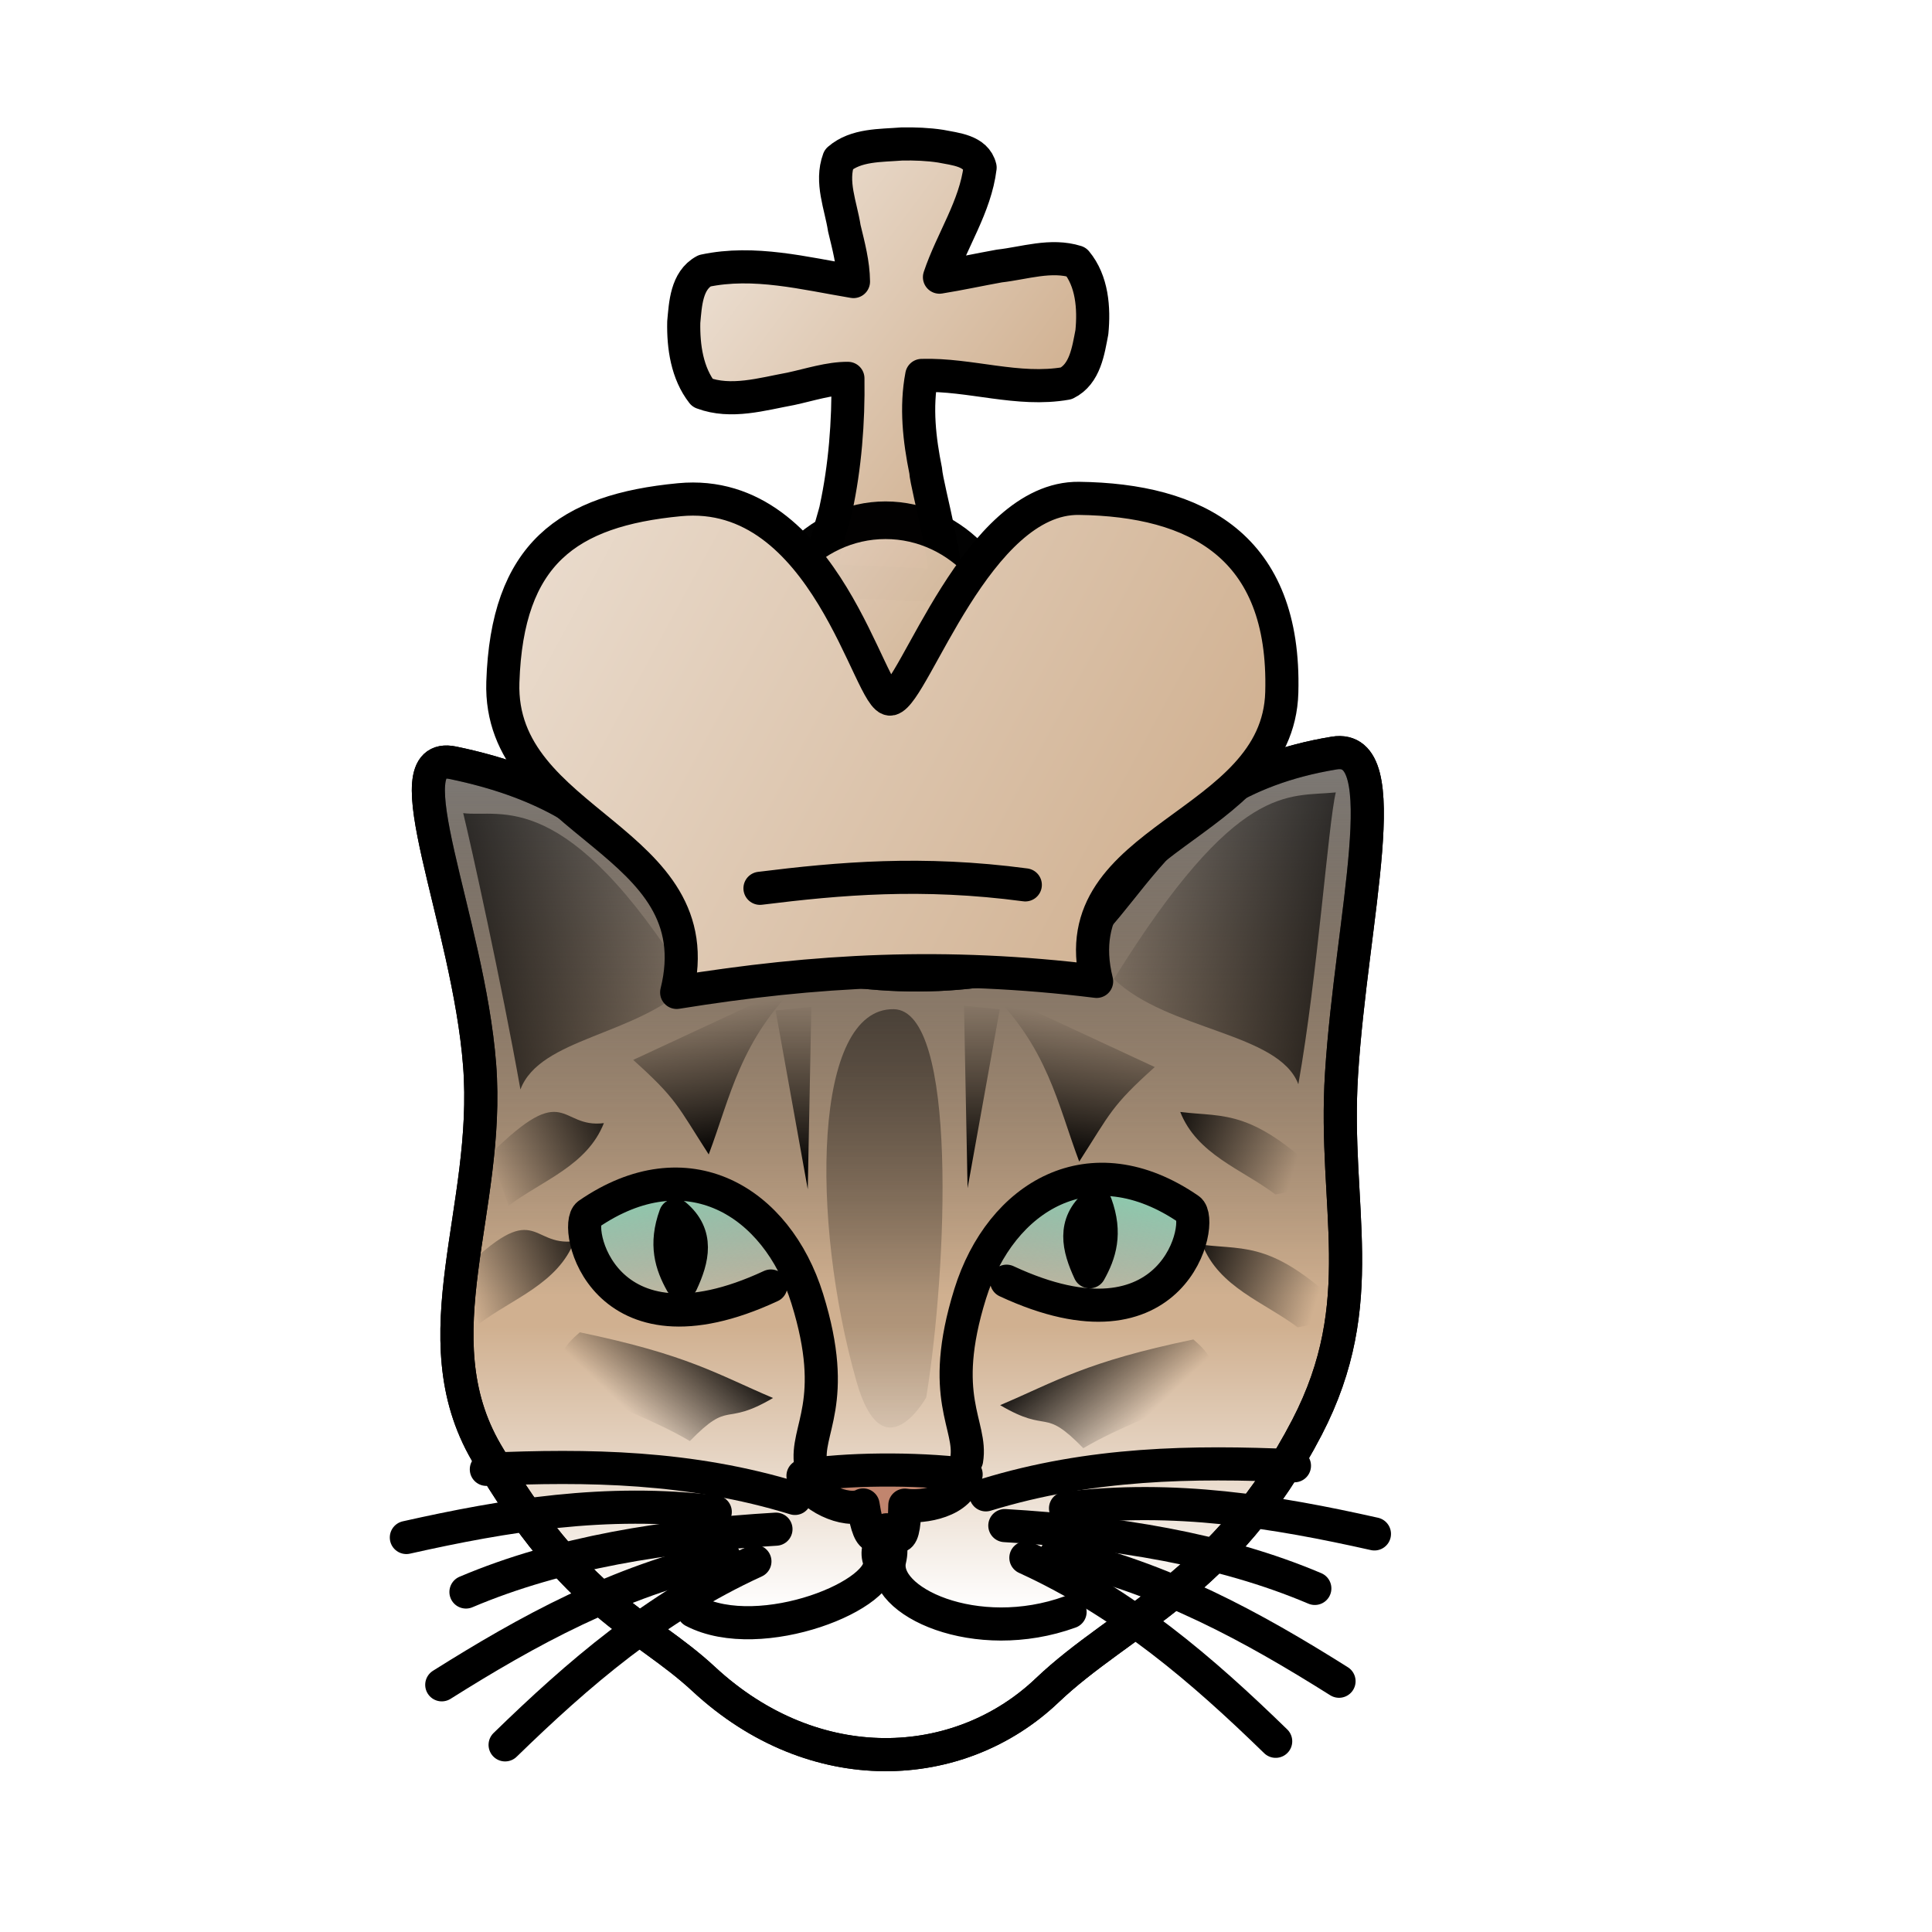
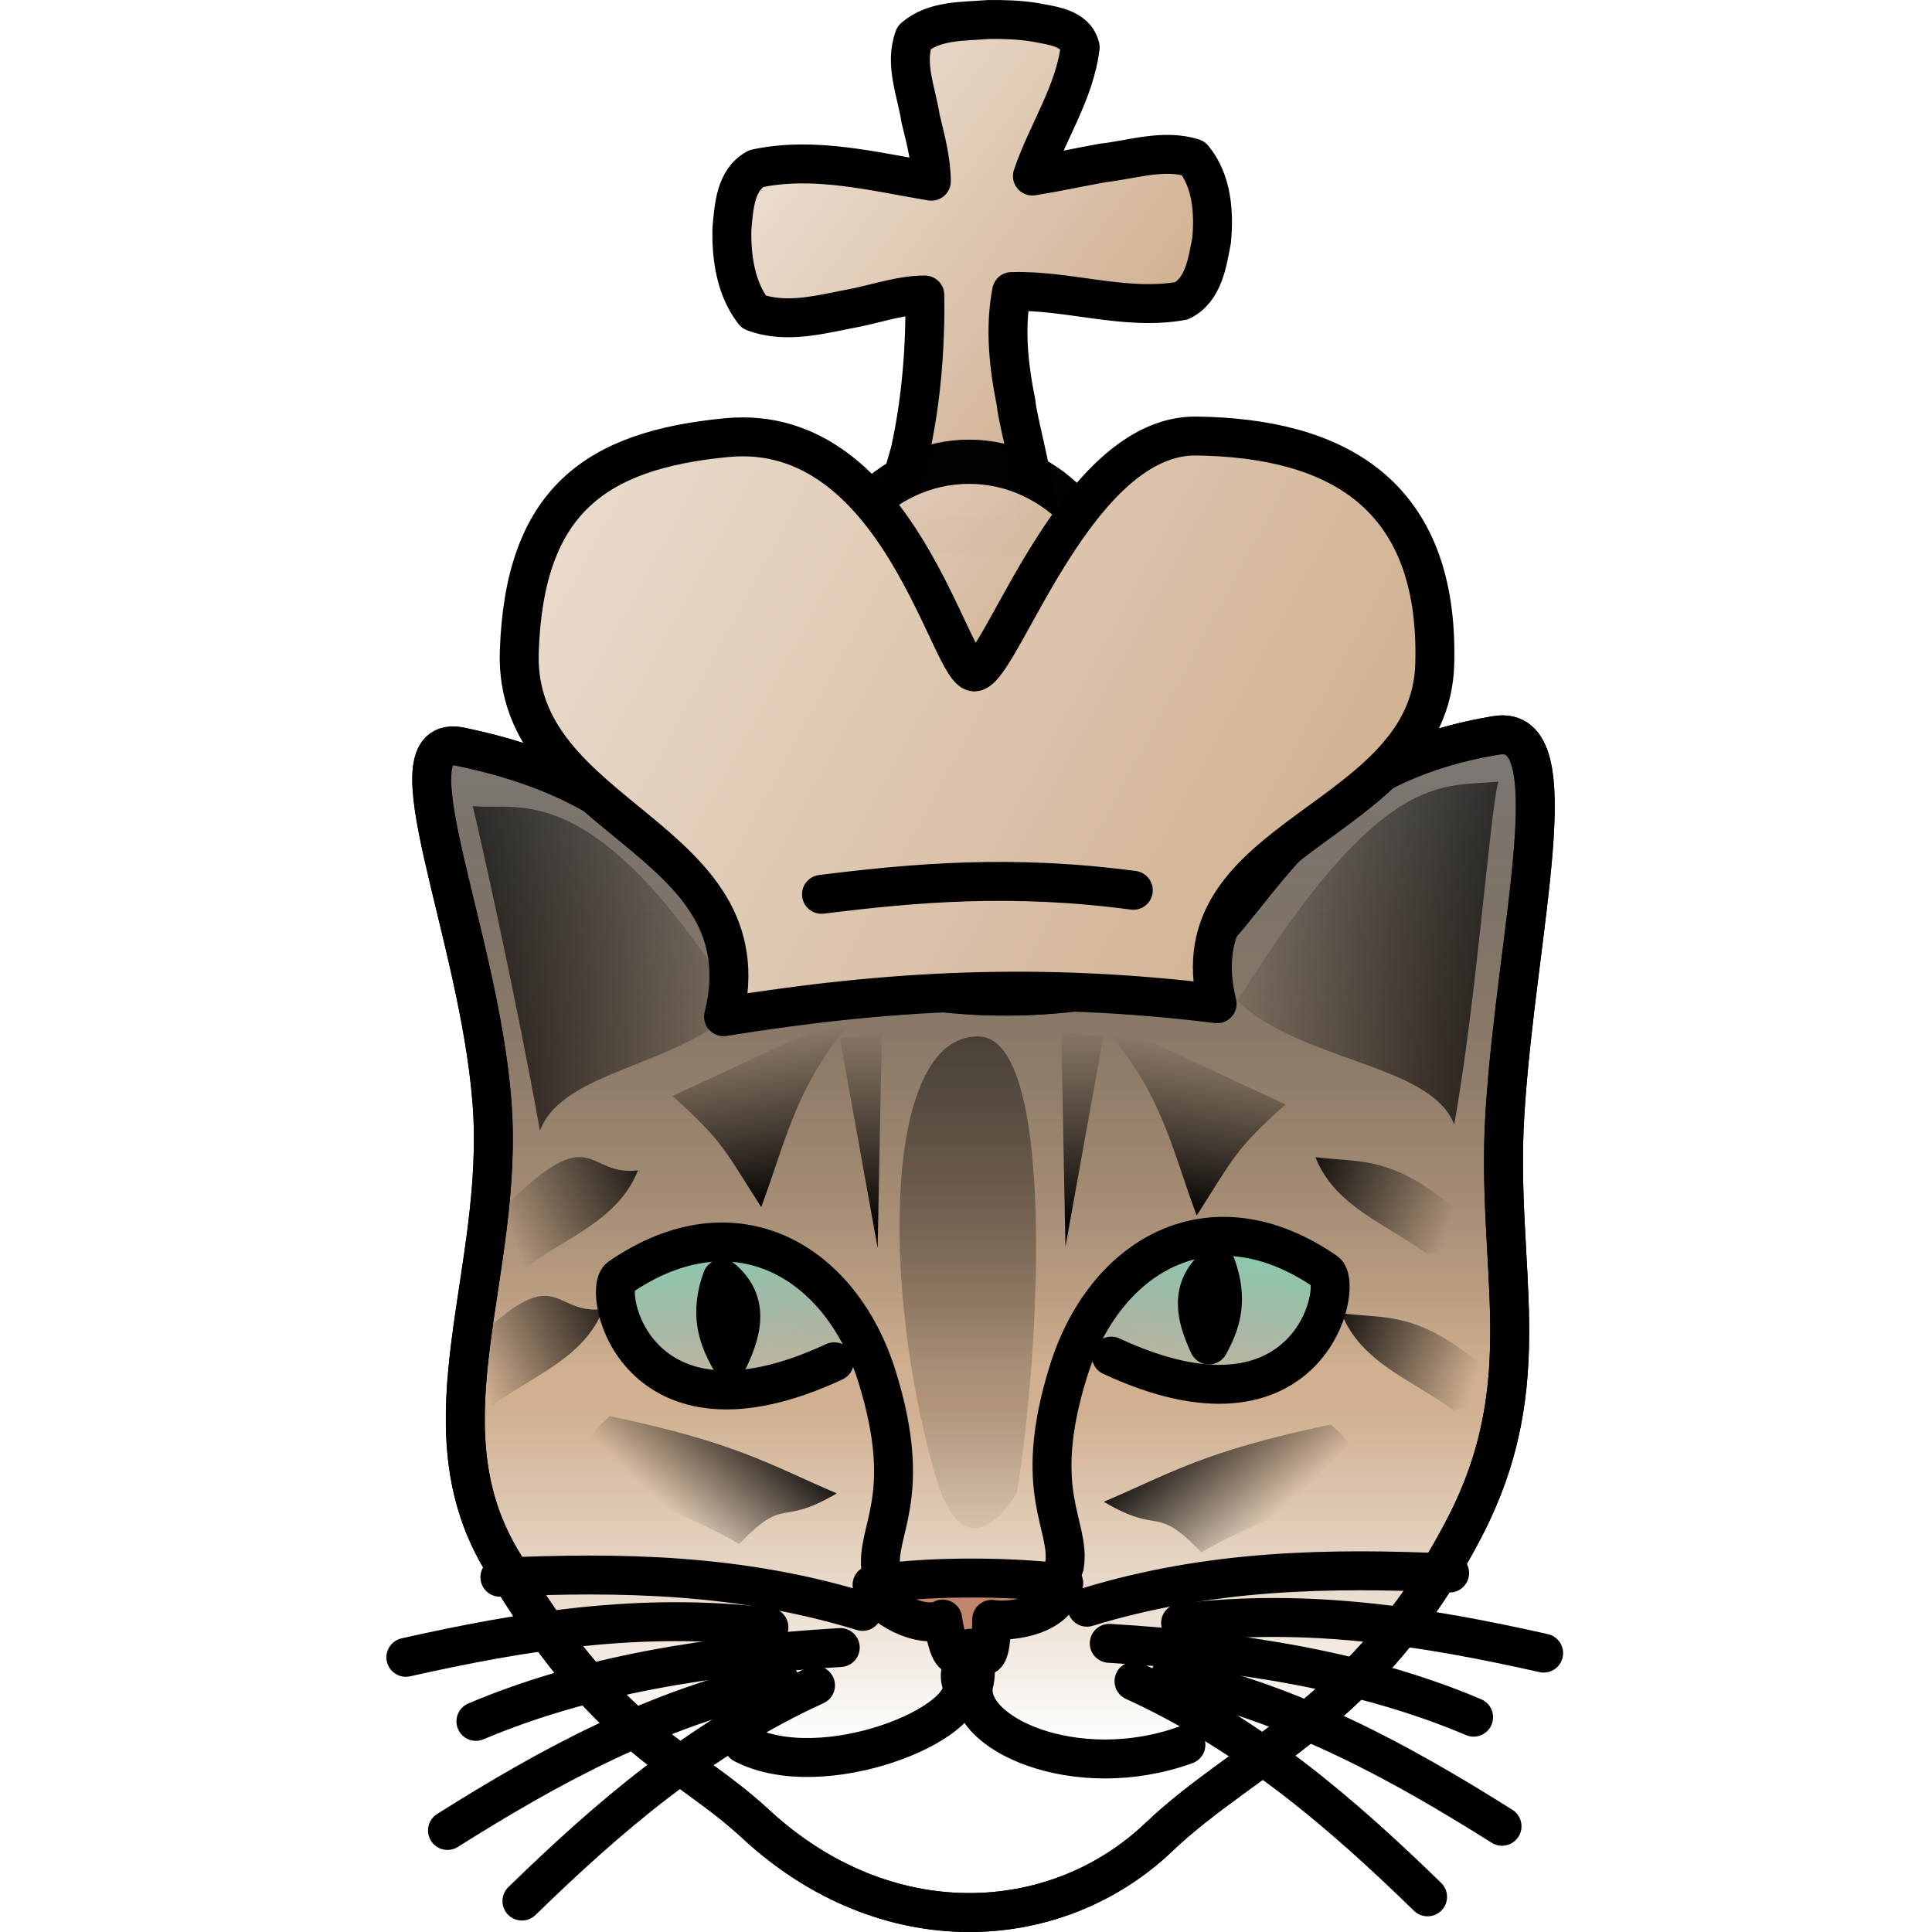
- <svg xmlns="http://www.w3.org/2000/svg" xmlns:xlink="http://www.w3.org/1999/xlink" width="700pt" height="700pt" id="svg36220" version="1.0">
+ <svg xmlns="http://www.w3.org/2000/svg" xmlns:xlink="http://www.w3.org/1999/xlink" width="100" height="100" id="svg36220" version="1.0">
  <defs id="defs36222">
    <linearGradient id="linearGradient2266">
      <stop style="stop-color:#0000ff;stop-opacity:1;" offset="0" id="stop2268" />
      <stop style="stop-color:#d0b090;stop-opacity:1" offset="1" id="stop2270" />
    </linearGradient>
-     <linearGradient xlink:href="#linearGradient2507" id="linearGradient3296" gradientUnits="userSpaceOnUse" x1="472.81" y1="747.087" x2="472.81" y2="566.33" gradientTransform="matrix(0.756161,0,0,0.756161,76.21757,212.6685)" />
+     <linearGradient xlink:href="#linearGradient2507" id="linearGradient3296" gradientUnits="userSpaceOnUse" x1="472.81" y1="747.087" x2="472.81" y2="566.33" gradientTransform="matrix(9.5219498e-2,0,0,9.5219498e-2,5.885021,19.03218)" />
    <linearGradient id="linearGradient3284">
      <stop style="stop-color:#808080;stop-opacity:1;" offset="0" id="stop3286" />
      <stop style="stop-color:#000000;stop-opacity:0;" offset="1" id="stop3288" />
    </linearGradient>
-     <linearGradient xlink:href="#linearGradient3284" id="linearGradient3290" x1="466.629" y1="160.42" x2="466.629" y2="546.33" gradientUnits="userSpaceOnUse" gradientTransform="matrix(0.756161,0,0,0.756161,76.21757,212.6685)" />
-     <linearGradient xlink:href="#linearGradient3268" id="linearGradient3278" gradientUnits="userSpaceOnUse" x1="337.506" y1="472.642" x2="352.788" y2="578.182" gradientTransform="matrix(-0.756161,0,0,0.756161,781.9768,213.9287)" />
+     <linearGradient xlink:href="#linearGradient3284" id="linearGradient3290" x1="466.629" y1="160.42" x2="466.629" y2="546.33" gradientUnits="userSpaceOnUse" gradientTransform="matrix(9.5219498e-2,0,0,9.5219498e-2,5.885021,19.03218)" />
+     <linearGradient xlink:href="#linearGradient3268" id="linearGradient3278" gradientUnits="userSpaceOnUse" x1="337.506" y1="472.642" x2="352.788" y2="578.182" gradientTransform="matrix(-9.5219507e-2,0,0,9.5219507e-2,94.75769,19.19087)" />
    <linearGradient id="linearGradient3268">
      <stop style="stop-color:#8accae;stop-opacity:1;" offset="0" id="stop3270" />
      <stop style="stop-color:#9fc1cd;stop-opacity:0;" offset="1" id="stop3272" />
    </linearGradient>
-     <linearGradient xlink:href="#linearGradient3268" id="linearGradient3274" x1="337.506" y1="472.642" x2="352.788" y2="578.182" gradientUnits="userSpaceOnUse" gradientTransform="matrix(0.756161,0,0,0.756161,76.21757,212.6685)" />
-     <linearGradient xlink:href="#linearGradient2305" id="linearGradient2313" x1="2087.14" y1="-485" x2="2033.252" y2="-862.516" gradientUnits="userSpaceOnUse" gradientTransform="matrix(0.183292,0,0,0.183292,-36.42853,646.5892)" />
-     <linearGradient xlink:href="#linearGradient2305" id="linearGradient2311" x1="2394.735" y1="-485" x2="2394.735" y2="-938.333" gradientUnits="userSpaceOnUse" gradientTransform="matrix(0.183292,0,0,0.183292,-55.61973,656.0762)" />
-     <linearGradient xlink:href="#linearGradient2305" id="linearGradient2317" gradientUnits="userSpaceOnUse" gradientTransform="matrix(1.789056e-2,-0.182416,0.182416,1.789056e-2,315.112,1051.291)" x1="2470.081" y1="-364.988" x2="2309.711" y2="-733.761" />
-     <linearGradient xlink:href="#linearGradient2305" id="linearGradient2323" gradientUnits="userSpaceOnUse" x1="2234.743" y1="-614.407" x2="1987.283" y2="-832.365" gradientTransform="matrix(7.348649e-3,-0.183144,0.183144,7.348649e-3,447.0847,1057.424)" />
-     <linearGradient xlink:href="#linearGradient2305" id="linearGradient2333" gradientUnits="userSpaceOnUse" x1="2087.14" y1="-485" x2="2033.252" y2="-862.516" gradientTransform="matrix(-0.183292,0,0,0.183292,900.1687,650.0454)" />
-     <linearGradient xlink:href="#linearGradient2305" id="linearGradient2335" gradientUnits="userSpaceOnUse" gradientTransform="matrix(-0.183292,0,0,0.183292,913.2745,655.5354)" x1="2394.735" y1="-485" x2="2394.735" y2="-938.333" />
-     <linearGradient xlink:href="#linearGradient2305" id="linearGradient2337" gradientUnits="userSpaceOnUse" gradientTransform="matrix(-1.789056e-2,-0.182416,-0.182416,1.789056e-2,543.2268,1053.018)" x1="2437.968" y1="-388.633" x2="2293.654" y2="-745.584" />
-     <linearGradient xlink:href="#linearGradient2305" id="linearGradient2339" gradientUnits="userSpaceOnUse" gradientTransform="matrix(-7.348649e-3,-0.183144,-0.183144,7.348649e-3,409.5262,1060.88)" x1="2234.743" y1="-614.407" x2="1987.283" y2="-832.365" />
-     <linearGradient xlink:href="#linearGradient2305" id="linearGradient2363" gradientUnits="userSpaceOnUse" x1="1647.14" y1="-382.909" x2="2633.252" y2="-582.909" gradientTransform="matrix(0.165748,0,0,0.165748,-91.13033,553.6539)" />
-     <linearGradient xlink:href="#linearGradient2305" id="linearGradient2367" gradientUnits="userSpaceOnUse" gradientTransform="matrix(-0.165748,0,0,0.165748,962.4313,551.1333)" x1="1647.14" y1="-382.909" x2="2633.252" y2="-582.909" />
-     <linearGradient xlink:href="#linearGradient2305" id="linearGradient3256" gradientUnits="userSpaceOnUse" gradientTransform="matrix(0.180961,-2.913348e-2,-2.913348e-2,-0.180961,-18.87763,514.4243)" x1="2653.51" y1="1167.897" x2="2228.905" y2="-1469.516" />
-     <linearGradient xlink:href="#linearGradient2305" id="linearGradient3260" gradientUnits="userSpaceOnUse" gradientTransform="matrix(-1.789056e-2,-0.182416,-0.182416,1.789056e-2,532.5331,988.856)" x1="2437.968" y1="-388.633" x2="2293.654" y2="-745.584" />
+     <linearGradient xlink:href="#linearGradient3268" id="linearGradient3274" x1="337.506" y1="472.642" x2="352.788" y2="578.182" gradientUnits="userSpaceOnUse" gradientTransform="matrix(9.5219507e-2,0,0,9.5219507e-2,5.885031,19.03218)" />
+     <linearGradient xlink:href="#linearGradient2305" id="linearGradient2313" x1="2087.14" y1="-485" x2="2033.252" y2="-862.516" gradientUnits="userSpaceOnUse" gradientTransform="matrix(2.3081029e-2,0,0,2.3081029e-2,-8.299919,73.6736)" />
+     <linearGradient xlink:href="#linearGradient2305" id="linearGradient2311" x1="2394.735" y1="-485" x2="2394.735" y2="-938.333" gradientUnits="userSpaceOnUse" gradientTransform="matrix(2.3081029e-2,0,0,2.3081029e-2,-10.71657,74.86825)" />
+     <linearGradient xlink:href="#linearGradient2305" id="linearGradient2317" gradientUnits="userSpaceOnUse" gradientTransform="matrix(2.2528672e-3,-2.2970719e-2,2.2970719e-2,2.2528672e-3,35.96779,124.6356)" x1="2470.081" y1="-364.988" x2="2309.711" y2="-733.761" />
+     <linearGradient xlink:href="#linearGradient2305" id="linearGradient2323" gradientUnits="userSpaceOnUse" x1="2234.743" y1="-614.407" x2="1987.283" y2="-832.365" gradientTransform="matrix(9.2537797e-4,-2.3062392e-2,2.3062392e-2,9.2537797e-4,52.58644,125.4079)" />
+     <linearGradient xlink:href="#linearGradient2305" id="linearGradient2333" gradientUnits="userSpaceOnUse" x1="2087.14" y1="-485" x2="2033.252" y2="-862.516" gradientTransform="matrix(-2.3081029e-2,0,0,2.3081029e-2,109.641,74.10883)" />
+     <linearGradient xlink:href="#linearGradient2305" id="linearGradient2335" gradientUnits="userSpaceOnUse" gradientTransform="matrix(-2.3081029e-2,0,0,2.3081029e-2,111.2913,74.80015)" x1="2394.735" y1="-485" x2="2394.735" y2="-938.333" />
+     <linearGradient xlink:href="#linearGradient2305" id="linearGradient2337" gradientUnits="userSpaceOnUse" gradientTransform="matrix(-2.2528672e-3,-2.2970719e-2,-2.2970719e-2,2.2528672e-3,64.69312,124.8531)" x1="2437.968" y1="-388.633" x2="2293.654" y2="-745.584" />
+     <linearGradient xlink:href="#linearGradient2305" id="linearGradient2339" gradientUnits="userSpaceOnUse" gradientTransform="matrix(-9.2537797e-4,-2.3062392e-2,-2.3062392e-2,9.2537797e-4,47.85689,125.8431)" x1="2234.743" y1="-614.407" x2="1987.283" y2="-832.365" />
+     <linearGradient xlink:href="#linearGradient2305" id="linearGradient2363" gradientUnits="userSpaceOnUse" x1="1647.14" y1="-382.909" x2="2633.252" y2="-582.909" gradientTransform="matrix(2.0871802e-2,0,0,2.0871802e-2,-15.18824,61.97074)" />
+     <linearGradient xlink:href="#linearGradient2305" id="linearGradient2367" gradientUnits="userSpaceOnUse" gradientTransform="matrix(-2.0871802e-2,0,0,2.0871802e-2,117.4814,61.65333)" x1="1647.14" y1="-382.909" x2="2633.252" y2="-582.909" />
+     <linearGradient xlink:href="#linearGradient2305" id="linearGradient3256" gradientUnits="userSpaceOnUse" gradientTransform="matrix(2.2787498e-2,-3.6686309e-3,-3.6686309e-3,-2.2787498e-2,-6.089829,57.03075)" x1="2653.51" y1="1167.897" x2="2228.905" y2="-1469.516" />
+     <linearGradient xlink:href="#linearGradient2305" id="linearGradient3260" gradientUnits="userSpaceOnUse" gradientTransform="matrix(-2.2528672e-3,-2.2970719e-2,-2.2970719e-2,2.2528672e-3,63.34652,116.7735)" x1="2437.968" y1="-388.633" x2="2293.654" y2="-745.584" />
    <linearGradient id="linearGradient2305">
      <stop style="stop-color:#000000;stop-opacity:1;" offset="0" id="stop2307" />
      <stop style="stop-color:#000000;stop-opacity:0;" offset="1" id="stop2309" />
    </linearGradient>
-     <linearGradient xlink:href="#linearGradient2305" id="linearGradient3264" gradientUnits="userSpaceOnUse" gradientTransform="matrix(1.789056e-2,-0.182416,0.182416,1.789056e-2,329.3703,994.2572)" x1="2470.081" y1="-364.988" x2="2309.711" y2="-733.761" />
+     <linearGradient xlink:href="#linearGradient2305" id="linearGradient3264" gradientUnits="userSpaceOnUse" gradientTransform="matrix(2.2528672e-3,-2.2970719e-2,2.2970719e-2,2.2528672e-3,37.76326,117.4537)" x1="2470.081" y1="-364.988" x2="2309.711" y2="-733.761" />
    <linearGradient id="linearGradient2507">
      <stop style="stop-color:#ffffff;stop-opacity:1;" offset="0" id="stop2509" />
      <stop style="stop-color:#d0b090;stop-opacity:1;" offset="1" id="stop2511" />
    </linearGradient>
-     <linearGradient xlink:href="#linearGradient2507" id="linearGradient10410" x1="-303.409" y1="-139.8" x2="651.236" y2="525.127" gradientUnits="userSpaceOnUse" gradientTransform="matrix(0.538442,0,0,0.690981,204.2635,125.2569)" />
+     <linearGradient xlink:href="#linearGradient2507" id="linearGradient10410" x1="-303.409" y1="-139.8" x2="651.236" y2="525.127" gradientUnits="userSpaceOnUse" gradientTransform="matrix(6.7803255e-2,0,0,8.7011713e-2,22.00919,8.024876)" />
    <linearGradient xlink:href="#linearGradient2507" id="linearGradient4883" x1="-153.704" y1="-341.603" x2="889.693" y2="659.111" gradientUnits="userSpaceOnUse" />
    <linearGradient xlink:href="#linearGradient2266" id="linearGradient6412" gradientUnits="userSpaceOnUse" x1="188.837" y1="5.585" x2="526.309" y2="257.176" />
    <linearGradient xlink:href="#linearGradient2266" id="linearGradient12230" gradientUnits="userSpaceOnUse" x1="188.837" y1="5.585" x2="526.309" y2="257.176" />
-     <linearGradient xlink:href="#linearGradient2507" id="linearGradient12233" gradientUnits="userSpaceOnUse" x1="188.837" y1="5.585" x2="526.309" y2="257.176" gradientTransform="matrix(0.730383,0,0,0.730383,111.6883,29.78831)" />
+     <linearGradient xlink:href="#linearGradient2507" id="linearGradient12233" gradientUnits="userSpaceOnUse" x1="188.837" y1="5.585" x2="526.309" y2="257.176" gradientTransform="matrix(9.1973406e-2,0,0,9.1973406e-2,10.35167,-3.996994)" />
  </defs>
  <g id="layer1">
-     <path style="fill:url(#linearGradient3296);fill-opacity:1;fill-rule:evenodd;stroke:#000000;stroke-width:16;stroke-linecap:round;stroke-linejoin:round;stroke-miterlimit:4;stroke-dasharray:none;stroke-opacity:1" d="M 359.701,455.227 C 309.541,433.689 307.44,386.802 218.722,368.484 C 188.067,362.154 226.319,444.642 231.7,514.491 C 237.081,584.35 202.183,645.483 234.93,701.713 C 278.448,776.438 310.453,783.75 339.912,811.088 C 393.568,860.879 463.516,856.954 505.856,816.618 C 541.675,782.494 591.998,765.437 631.374,689.583 C 662.88,628.889 644.011,583.385 648.086,518.795 C 652.84,443.451 675.477,358.727 644.551,363.799 C 549.965,379.311 544.305,450.512 502.47,462.88 C 457.897,476.058 400.94,472.934 359.701,455.227 z " id="path3294" />
-     <path id="path3280" d="M 359.701,455.227 C 309.541,433.689 307.44,386.802 218.722,368.484 C 188.067,362.154 226.319,444.642 231.7,514.491 C 237.081,584.35 202.183,645.483 234.93,701.713 C 278.448,776.438 310.453,783.75 339.912,811.088 C 393.568,860.879 463.516,856.954 505.856,816.618 C 541.675,782.494 591.998,765.437 631.374,689.583 C 662.88,628.889 644.011,583.385 648.086,518.795 C 652.84,443.451 675.477,358.727 644.551,363.799 C 549.965,379.311 544.305,450.512 502.47,462.88 C 457.897,476.058 400.94,472.934 359.701,455.227 z " style="fill:url(#linearGradient3290);fill-opacity:1;fill-rule:evenodd;stroke:#000000;stroke-width:16;stroke-linecap:round;stroke-linejoin:round;stroke-miterlimit:4;stroke-dasharray:none;stroke-opacity:1" />
-     <path style="fill:url(#linearGradient3278);fill-opacity:1;fill-rule:evenodd;stroke:none;stroke-width:16;stroke-linecap:round;stroke-linejoin:round;stroke-miterlimit:4;stroke-dasharray:none;stroke-opacity:1" d="M 477.405,618.179 C 492.091,571.025 532.878,556.75 573.937,587.853 C 584.168,595.603 559.719,661.065 477.405,618.179 z " id="path3276" />
-     <path id="path3266" d="M 380.79,616.918 C 366.103,569.765 325.316,555.49 284.258,586.593 C 274.026,594.343 298.475,659.805 380.79,616.918 z " style="fill:url(#linearGradient3274);fill-opacity:1;fill-rule:evenodd;stroke:none;stroke-width:16;stroke-linecap:round;stroke-linejoin:round;stroke-miterlimit:4;stroke-dasharray:none;stroke-opacity:1" />
-     <path id="path2267" d="M 387.923,712.96 C 390.089,722.55 409.201,731.381 416.952,727.03 C 420.655,750.218 424.418,739.627 428.187,739.029 C 431.525,738.499 436.711,751.765 437.126,727.13 C 445.588,728.509 464.781,725.336 466.116,712.88 L 466.727,712.269 C 442.127,709.184 407.636,709.528 387.923,712.96 z " style="fill:#c1856e;fill-opacity:1;fill-rule:evenodd;stroke:#000000;stroke-width:16;stroke-linecap:round;stroke-linejoin:round;stroke-miterlimit:4;stroke-dasharray:none;stroke-opacity:1" />
-     <path style="fill:none;fill-opacity:0.75;fill-rule:evenodd;stroke:#000000;stroke-width:16;stroke-linecap:round;stroke-linejoin:round;stroke-miterlimit:4;stroke-dasharray:none;stroke-opacity:1" d="M 384.026,723.877 C 333.345,708.319 284.019,707.66 234.949,709.825" id="path2281" />
-     <path id="path2283" d="M 345.534,730.381 C 292.908,723.973 244.233,731.994 196.308,742.751" style="fill:none;fill-opacity:0.75;fill-rule:evenodd;stroke:#000000;stroke-width:16;stroke-linecap:round;stroke-linejoin:round;stroke-miterlimit:4;stroke-dasharray:none;stroke-opacity:1" />
-     <path style="fill:none;fill-opacity:0.75;fill-rule:evenodd;stroke:#000000;stroke-width:16;stroke-linecap:round;stroke-linejoin:round;stroke-miterlimit:4;stroke-dasharray:none;stroke-opacity:1" d="M 374.859,738.729 C 321.938,741.886 270.314,749.886 225.103,769.083" id="path2285" />
-     <path id="path2289" d="M 516.942,778.714 C 471.665,795.129 425.017,773.72 429.825,753.416 C 432.886,740.489 421.808,744.015 424.671,753.408 C 429.703,769.916 367.447,795.288 334.983,778.324" style="fill:none;fill-opacity:0.75;fill-rule:evenodd;stroke:#000000;stroke-width:16;stroke-linecap:round;stroke-linejoin:round;stroke-miterlimit:4;stroke-dasharray:none;stroke-opacity:1" />
-     <path style="fill:none;fill-opacity:0.75;fill-rule:evenodd;stroke:#000000;stroke-width:16;stroke-linecap:round;stroke-linejoin:round;stroke-miterlimit:4;stroke-dasharray:none;stroke-opacity:1" d="M 391.681,707.572 C 388.857,690.627 405.669,677.744 389.971,627.342 C 375.285,580.189 331.8,553.841 284.258,586.593 C 276.582,591.881 290.651,659.341 372.391,621.265" id="path2291" />
-     <path style="fill:#000000;fill-opacity:1;fill-rule:evenodd;stroke:#000000;stroke-width:16;stroke-linecap:round;stroke-linejoin:round;stroke-miterlimit:4;stroke-dasharray:none;stroke-opacity:1" d="M 326.282,587.087 C 337.382,596.518 334.75,607.918 329.255,619.729 C 324.349,610.921 321.134,601.218 326.282,587.087 z " id="path2293" />
-     <path style="fill:url(#linearGradient2313);fill-opacity:1;fill-rule:evenodd;stroke:none;stroke-width:16;stroke-linecap:round;stroke-linejoin:round;stroke-miterlimit:4;stroke-dasharray:none;stroke-opacity:1" d="M 305.889,512.025 C 327.033,531.001 327.201,534.157 342.374,557.693 C 352.838,529.995 357.537,502.298 386.364,474.6 L 305.889,512.025 z " id="path2299" />
-     <path style="fill:url(#linearGradient2311);fill-opacity:1;fill-rule:evenodd;stroke:none;stroke-width:16;stroke-linecap:round;stroke-linejoin:round;stroke-miterlimit:4;stroke-dasharray:none;stroke-opacity:1" d="M 374.675,488.119 L 390.227,574.524 L 391.956,486.391 L 374.675,488.119 z " id="path2303" />
-     <path id="path2315" d="M 231.431,639.491 C 247.81,627.232 269.372,620.155 277.467,599.612 C 255.648,602.307 259.524,577.978 222.584,614.669 L 231.431,639.491 z " style="fill:url(#linearGradient2317);fill-opacity:1;fill-rule:evenodd;stroke:none;stroke-width:16;stroke-linecap:round;stroke-linejoin:round;stroke-miterlimit:4;stroke-dasharray:none;stroke-opacity:1" />
-     <path id="path2321" d="M 333.266,696.162 C 353.075,675.795 349.322,689.578 373.447,675.362 C 346.192,663.796 332.53,654.534 280.089,643.629 C 250.006,669.012 297.751,675.151 333.266,696.162 z " style="fill:url(#linearGradient2323);fill-opacity:1;fill-rule:evenodd;stroke:none;stroke-width:16;stroke-linecap:round;stroke-linejoin:round;stroke-miterlimit:4;stroke-dasharray:none;stroke-opacity:1" />
-     <path id="path2325" d="M 557.851,515.482 C 536.707,534.457 536.539,537.613 521.366,561.149 C 510.902,533.451 506.203,505.754 477.376,478.057 L 557.851,515.482 z " style="fill:url(#linearGradient2333);fill-opacity:1;fill-rule:evenodd;stroke:none;stroke-width:16;stroke-linecap:round;stroke-linejoin:round;stroke-miterlimit:4;stroke-dasharray:none;stroke-opacity:1" />
-     <path id="path2327" d="M 482.98,487.578 L 467.428,573.983 L 465.699,485.85 L 482.98,487.578 z " style="fill:url(#linearGradient2335);fill-opacity:1;fill-rule:evenodd;stroke:none;stroke-width:16;stroke-linecap:round;stroke-linejoin:round;stroke-miterlimit:4;stroke-dasharray:none;stroke-opacity:1" />
-     <path style="fill:url(#linearGradient2337);fill-opacity:1;fill-rule:evenodd;stroke:none;stroke-width:16;stroke-linecap:round;stroke-linejoin:round;stroke-miterlimit:4;stroke-dasharray:none;stroke-opacity:1" d="M 626.908,641.219 C 610.529,628.96 588.967,621.883 580.872,601.341 C 602.691,604.036 615.922,599.257 652.862,635.949 L 626.908,641.219 z " id="path2329" />
-     <path style="fill:url(#linearGradient2339);fill-opacity:1;fill-rule:evenodd;stroke:none;stroke-width:16;stroke-linecap:round;stroke-linejoin:round;stroke-miterlimit:4;stroke-dasharray:none;stroke-opacity:1" d="M 523.344,699.618 C 503.536,679.252 507.289,693.035 483.164,678.818 C 510.419,667.252 524.081,657.99 576.522,647.085 C 606.605,672.468 558.86,678.608 523.344,699.618 z " id="path2331" />
-     <path style="fill:none;fill-opacity:0.75;fill-rule:evenodd;stroke:#000000;stroke-width:16;stroke-linecap:round;stroke-linejoin:round;stroke-miterlimit:4;stroke-dasharray:none;stroke-opacity:1" d="M 364.691,754.285 C 316.496,776.371 279.219,808.682 244.014,842.932" id="path2341" />
-     <path style="fill:none;fill-opacity:0.75;fill-rule:evenodd;stroke:#000000;stroke-width:16;stroke-linecap:round;stroke-linejoin:round;stroke-miterlimit:4;stroke-dasharray:none;stroke-opacity:1" d="M 349.93,752.4 C 298.187,763.944 254.989,787.767 213.412,813.918" id="path2343" />
-     <path id="path2345" d="M 476.259,722.149 C 526.94,706.591 576.267,705.932 625.337,708.097" style="fill:none;fill-opacity:0.75;fill-rule:evenodd;stroke:#000000;stroke-width:16;stroke-linecap:round;stroke-linejoin:round;stroke-miterlimit:4;stroke-dasharray:none;stroke-opacity:1" />
-     <path style="fill:none;fill-opacity:0.75;fill-rule:evenodd;stroke:#000000;stroke-width:16;stroke-linecap:round;stroke-linejoin:round;stroke-miterlimit:4;stroke-dasharray:none;stroke-opacity:1" d="M 514.751,728.653 C 567.377,722.245 616.052,730.266 663.977,741.023" id="path2347" />
-     <path id="path2349" d="M 485.426,737.001 C 538.348,740.158 589.972,748.158 635.182,767.355" style="fill:none;fill-opacity:0.75;fill-rule:evenodd;stroke:#000000;stroke-width:16;stroke-linecap:round;stroke-linejoin:round;stroke-miterlimit:4;stroke-dasharray:none;stroke-opacity:1" />
-     <path id="path2351" d="M 495.594,752.556 C 543.79,774.642 581.066,806.954 616.271,841.204" style="fill:none;fill-opacity:0.75;fill-rule:evenodd;stroke:#000000;stroke-width:16;stroke-linecap:round;stroke-linejoin:round;stroke-miterlimit:4;stroke-dasharray:none;stroke-opacity:1" />
-     <path id="path2353" d="M 510.355,750.672 C 562.098,762.216 605.296,786.039 646.873,812.19" style="fill:none;fill-opacity:0.75;fill-rule:evenodd;stroke:#000000;stroke-width:16;stroke-linecap:round;stroke-linejoin:round;stroke-miterlimit:4;stroke-dasharray:none;stroke-opacity:1" />
-     <path id="path2361" d="M 223.774,392.811 C 227.425,407.761 242.115,474.082 251.415,526.305 C 260.878,501.259 307.116,500.522 333.184,475.476 C 273.387,379.26 241.695,395.205 223.774,392.811 z " style="fill:url(#linearGradient2363);fill-opacity:1;fill-rule:evenodd;stroke:none;stroke-width:16;stroke-linecap:round;stroke-linejoin:round;stroke-miterlimit:4;stroke-dasharray:none;stroke-opacity:1" />
-     <path style="fill:url(#linearGradient2367);fill-opacity:1;fill-rule:evenodd;stroke:none;stroke-width:16;stroke-linecap:round;stroke-linejoin:round;stroke-miterlimit:4;stroke-dasharray:none;stroke-opacity:1" d="M 645.312,382.806 C 641.662,397.756 636.517,471.562 627.217,523.785 C 617.754,498.738 564.184,498.002 538.116,472.955 C 597.913,376.74 622.35,385.2 645.312,382.806 z " id="path2365" />
-     <path id="path24710" d="M 435.727,69.549 C 425.401,70.393 413.484,69.792 405.211,76.966 C 401.159,87.906 406.198,99.344 407.877,110.25 C 409.925,118.753 412.216,127.225 412.309,136.013 C 388.659,132.069 364.245,125.706 340.344,130.809 C 331.598,135.534 331.129,146.899 330.318,155.619 C 330.069,167.448 331.915,180.298 339.34,189.788 C 353.194,194.979 368.115,190.383 382.025,187.841 C 391.094,185.89 400.692,182.723 409.616,182.781 C 409.937,203.893 408.214,225.506 403.827,245.858 C 403.301,249.21 393.209,279.817 396.9,279.815 C 405.982,281.395 445.6,282.204 454.749,283.017 C 461.268,282.887 447.506,234.691 447.204,227.471 C 444.145,212.363 442.357,196.777 445.291,181.366 C 468.642,180.67 491.782,189.312 515.088,185.2 C 524.224,180.731 525.748,169.375 527.482,160.458 C 528.618,148.856 527.631,135.738 519.95,126.496 C 507.723,122.644 495.002,127.129 482.769,128.504 C 473.118,130.239 463.533,132.341 453.85,133.891 C 459.81,116.085 471.155,99.948 473.479,80.961 C 471.506,72.692 461.286,72.012 454.443,70.621 C 448.299,69.675 441.982,69.451 435.727,69.549 z " style="fill:url(#linearGradient12233);fill-opacity:1.0;fill-rule:evenodd;stroke:#000000;stroke-width:16;stroke-linecap:round;stroke-linejoin:round;stroke-miterlimit:4;stroke-dasharray:none;stroke-opacity:1" />
-     <path style="opacity:0.99;fill:url(#linearGradient4883);fill-opacity:1.0;fill-rule:evenodd;stroke:#000000;stroke-width:79.323;stroke-linecap:round;stroke-linejoin:round;stroke-miterlimit:4;stroke-dasharray:none;stroke-dashoffset:0;stroke-opacity:1" id="path4002" d="M 1066.667 546.962 A 355.193 304.141 0 1 1  356.28,546.962 A 355.193 304.141 0 1 1  1066.667 546.962 z" transform="matrix(0.177521,0,0,0.229187,301.4959,195.672)" />
-     <path style="fill:url(#linearGradient10410);fill-opacity:1;fill-rule:evenodd;stroke:#000000;stroke-width:16;stroke-linecap:round;stroke-linejoin:round;stroke-miterlimit:4;stroke-dasharray:none;stroke-opacity:1" d="M 326.894,479.429 C 345.474,404.818 240.64,398.961 242.923,329.542 C 244.961,267.537 274.114,246.55 328.255,241.404 C 399.43,234.639 420.231,340.025 430.356,337.692 C 441.622,335.095 472.063,240.106 521.261,240.755 C 577.656,241.498 621.166,263.615 619.224,334.45 C 617.469,400.429 512.262,403.928 529.768,474.096 C 456.374,465.048 394.083,468.572 326.894,479.429 z " id="path10402" />
-     <path id="path3250" d="M 466.981,705.249 C 469.806,688.305 452.993,675.422 468.691,625.02 C 483.378,577.867 526.863,551.518 574.405,584.271 C 582.081,589.559 568.012,657.019 486.272,618.943" style="fill:none;fill-opacity:0.75;fill-rule:evenodd;stroke:#000000;stroke-width:16;stroke-linecap:round;stroke-linejoin:round;stroke-miterlimit:4;stroke-dasharray:none;stroke-opacity:1" />
-     <path id="path3252" d="M 529.355,581.74 C 518.256,591.171 520.888,602.572 526.383,614.382 C 531.289,605.574 534.504,595.871 529.355,581.74 z " style="fill:#000000;fill-opacity:1;fill-rule:evenodd;stroke:#000000;stroke-width:16;stroke-linecap:round;stroke-linejoin:round;stroke-miterlimit:4;stroke-dasharray:none;stroke-opacity:1" />
-     <path style="fill:url(#linearGradient3256);fill-opacity:1;fill-rule:evenodd;stroke:none;stroke-width:16;stroke-linecap:round;stroke-linejoin:round;stroke-miterlimit:4;stroke-dasharray:none;stroke-opacity:1" d="M 413.739,667.304 C 391.415,588.692 392.906,486.959 431.744,487.527 C 462.895,487.997 457.608,612.566 447.458,675.085 C 447.458,675.085 426.57,712.489 413.739,667.304 z " id="path3254" />
-     <path id="path3258" d="M 616.214,577.057 C 599.835,564.797 578.274,557.721 570.178,537.178 C 591.997,539.873 605.228,535.095 642.169,571.786 L 616.214,577.057 z " style="fill:url(#linearGradient3260);fill-opacity:1;fill-rule:evenodd;stroke:none;stroke-width:16;stroke-linecap:round;stroke-linejoin:round;stroke-miterlimit:4;stroke-dasharray:none;stroke-opacity:1" />
-     <path style="fill:url(#linearGradient3264);fill-opacity:1;fill-rule:evenodd;stroke:none;stroke-width:16;stroke-linecap:round;stroke-linejoin:round;stroke-miterlimit:4;stroke-dasharray:none;stroke-opacity:1" d="M 245.69,582.458 C 262.068,570.199 283.63,563.122 291.725,542.579 C 269.906,545.274 273.782,520.945 236.842,557.636 L 245.69,582.458 z " id="path3262" />
-     <path style="fill:none;fill-opacity:0.75;fill-rule:evenodd;stroke:#000000;stroke-width:16;stroke-linecap:round;stroke-linejoin:round;stroke-miterlimit:4;stroke-dasharray:none;stroke-opacity:1" d="M 367.142,429.133 C 405.636,424.351 445.403,420.841 495.316,427.478" id="path4885" />
+     <path style="fill:url(#linearGradient3296);fill-opacity:1;fill-rule:evenodd;stroke:#000000;stroke-width:2.015;stroke-linecap:round;stroke-linejoin:round;stroke-miterlimit:4;stroke-dasharray:none;stroke-opacity:1" d="M 41.583,49.576 C 35.266,46.864 35.002,40.96 23.83,38.653 C 19.97,37.856 24.786,48.243 25.464,57.039 C 26.142,65.836 21.747,73.534 25.871,80.615 C 31.351,90.025 35.381,90.946 39.091,94.388 C 45.847,100.658 54.656,100.164 59.987,95.085 C 64.498,90.787 70.835,88.639 75.793,79.088 C 79.76,71.445 77.384,65.715 77.898,57.581 C 78.496,48.093 81.347,37.425 77.452,38.063 C 65.542,40.017 64.829,48.983 59.561,50.54 C 53.948,52.199 46.776,51.806 41.583,49.576 z" id="path3294" />
+     <path id="path3280" d="M 41.583,49.576 C 35.266,46.864 35.002,40.96 23.83,38.653 C 19.97,37.856 24.786,48.243 25.464,57.039 C 26.142,65.836 21.747,73.534 25.871,80.615 C 31.351,90.025 35.381,90.946 39.091,94.388 C 45.847,100.658 54.656,100.164 59.987,95.085 C 64.498,90.787 70.835,88.639 75.793,79.088 C 79.76,71.445 77.384,65.715 77.898,57.581 C 78.496,48.093 81.347,37.425 77.452,38.063 C 65.542,40.017 64.829,48.983 59.561,50.54 C 53.948,52.199 46.776,51.806 41.583,49.576 z" style="fill:url(#linearGradient3290);fill-opacity:1;fill-rule:evenodd;stroke:#000000;stroke-width:2.015;stroke-linecap:round;stroke-linejoin:round;stroke-miterlimit:4;stroke-dasharray:none;stroke-opacity:1" />
+     <path style="fill:url(#linearGradient3278);fill-opacity:1;fill-rule:evenodd;stroke:none;stroke-width:16;stroke-linecap:round;stroke-linejoin:round;stroke-miterlimit:4;stroke-dasharray:none;stroke-opacity:1" d="M 56.404,70.096 C 58.254,64.158 63.39,62.361 68.56,66.277 C 69.849,67.253 66.77,75.496 56.404,70.096 z" id="path3276" />
+     <path id="path3266" d="M 44.238,69.937 C 42.389,64 37.253,62.202 32.082,66.119 C 30.794,67.095 33.873,75.338 44.238,69.937 z" style="fill:url(#linearGradient3274);fill-opacity:1;fill-rule:evenodd;stroke:none;stroke-width:16;stroke-linecap:round;stroke-linejoin:round;stroke-miterlimit:4;stroke-dasharray:none;stroke-opacity:1" />
+     <path id="path2267" d="M 45.137,82.031 C 45.409,83.239 47.816,84.351 48.792,83.803 C 49.258,86.723 49.732,85.389 50.207,85.314 C 50.627,85.247 51.28,86.918 51.332,83.816 C 52.398,83.989 54.815,83.59 54.983,82.021 L 55.06,81.944 C 51.962,81.556 47.619,81.599 45.137,82.031 z" style="fill:#c1856e;fill-opacity:1;fill-rule:evenodd;stroke:#000000;stroke-width:2.015;stroke-linecap:round;stroke-linejoin:round;stroke-miterlimit:4;stroke-dasharray:none;stroke-opacity:1" />
+     <path style="fill:none;fill-opacity:0.75;fill-rule:evenodd;stroke:#000000;stroke-width:2.015;stroke-linecap:round;stroke-linejoin:round;stroke-miterlimit:4;stroke-dasharray:none;stroke-opacity:1" d="M 44.646,83.406 C 38.264,81.447 32.052,81.364 25.873,81.637" id="path2281" />
+     <path id="path2283" d="M 39.799,84.225 C 33.172,83.418 27.042,84.428 21.007,85.783" style="fill:none;fill-opacity:0.75;fill-rule:evenodd;stroke:#000000;stroke-width:2.015;stroke-linecap:round;stroke-linejoin:round;stroke-miterlimit:4;stroke-dasharray:none;stroke-opacity:1" />
+     <path style="fill:none;fill-opacity:0.75;fill-rule:evenodd;stroke:#000000;stroke-width:2.015;stroke-linecap:round;stroke-linejoin:round;stroke-miterlimit:4;stroke-dasharray:none;stroke-opacity:1" d="M 43.491,85.276 C 36.827,85.674 30.327,86.681 24.633,89.099" id="path2285" />
+     <path id="path2289" d="M 61.383,90.311 C 55.682,92.378 49.808,89.682 50.413,87.126 C 50.799,85.498 49.403,85.942 49.764,87.125 C 50.398,89.204 42.558,92.398 38.47,90.262" style="fill:none;fill-opacity:0.75;fill-rule:evenodd;stroke:#000000;stroke-width:2.015;stroke-linecap:round;stroke-linejoin:round;stroke-miterlimit:4;stroke-dasharray:none;stroke-opacity:1" />
+     <path style="fill:none;fill-opacity:0.75;fill-rule:evenodd;stroke:#000000;stroke-width:2.015;stroke-linecap:round;stroke-linejoin:round;stroke-miterlimit:4;stroke-dasharray:none;stroke-opacity:1" d="M 45.61,81.353 C 45.254,79.219 47.371,77.597 45.394,71.25 C 43.545,65.312 38.069,61.994 32.082,66.119 C 31.116,66.784 32.888,75.279 43.181,70.485" id="path2291" />
+     <path style="fill:#000000;fill-opacity:1;fill-rule:evenodd;stroke:#000000;stroke-width:2.015;stroke-linecap:round;stroke-linejoin:round;stroke-miterlimit:4;stroke-dasharray:none;stroke-opacity:1" d="M 37.374,66.181 C 38.772,67.368 38.441,68.804 37.749,70.291 C 37.131,69.182 36.726,67.96 37.374,66.181 z" id="path2293" />
+     <path style="fill:url(#linearGradient2313);fill-opacity:1;fill-rule:evenodd;stroke:none;stroke-width:16;stroke-linecap:round;stroke-linejoin:round;stroke-miterlimit:4;stroke-dasharray:none;stroke-opacity:1" d="M 34.806,56.729 C 37.469,59.118 37.49,59.516 39.401,62.479 C 40.718,58.992 41.31,55.504 44.94,52.016 L 34.806,56.729 z" id="path2299" />
+     <path style="fill:url(#linearGradient2311);fill-opacity:1;fill-rule:evenodd;stroke:none;stroke-width:16;stroke-linecap:round;stroke-linejoin:round;stroke-miterlimit:4;stroke-dasharray:none;stroke-opacity:1" d="M 43.468,53.718 L 45.427,64.599 L 45.644,53.501 L 43.468,53.718 z" id="path2303" />
+     <path id="path2315" d="M 25.43,72.78 C 27.493,71.236 30.208,70.345 31.227,67.758 C 28.48,68.097 28.968,65.034 24.316,69.654 L 25.43,72.78 z" style="fill:url(#linearGradient2317);fill-opacity:1;fill-rule:evenodd;stroke:none;stroke-width:16;stroke-linecap:round;stroke-linejoin:round;stroke-miterlimit:4;stroke-dasharray:none;stroke-opacity:1" />
+     <path id="path2321" d="M 38.254,79.916 C 40.748,77.351 40.276,79.087 43.314,77.297 C 39.882,75.84 38.161,74.674 31.558,73.301 C 27.769,76.497 33.782,77.27 38.254,79.916 z" style="fill:url(#linearGradient2323);fill-opacity:1;fill-rule:evenodd;stroke:none;stroke-width:16;stroke-linecap:round;stroke-linejoin:round;stroke-miterlimit:4;stroke-dasharray:none;stroke-opacity:1" />
+     <path id="path2325" d="M 66.535,57.164 C 63.872,59.553 63.851,59.951 61.94,62.915 C 60.623,59.427 60.031,55.939 56.401,52.451 L 66.535,57.164 z" style="fill:url(#linearGradient2333);fill-opacity:1;fill-rule:evenodd;stroke:none;stroke-width:16;stroke-linecap:round;stroke-linejoin:round;stroke-miterlimit:4;stroke-dasharray:none;stroke-opacity:1" />
+     <path id="path2327" d="M 57.107,53.65 L 55.148,64.531 L 54.93,53.433 L 57.107,53.65 z" style="fill:url(#linearGradient2335);fill-opacity:1;fill-rule:evenodd;stroke:none;stroke-width:16;stroke-linecap:round;stroke-linejoin:round;stroke-miterlimit:4;stroke-dasharray:none;stroke-opacity:1" />
+     <path style="fill:url(#linearGradient2337);fill-opacity:1;fill-rule:evenodd;stroke:none;stroke-width:16;stroke-linecap:round;stroke-linejoin:round;stroke-miterlimit:4;stroke-dasharray:none;stroke-opacity:1" d="M 75.231,72.997 C 73.168,71.454 70.453,70.563 69.434,67.976 C 72.181,68.315 73.847,67.713 78.499,72.334 L 75.231,72.997 z" id="path2329" />
+     <path style="fill:url(#linearGradient2339);fill-opacity:1;fill-rule:evenodd;stroke:none;stroke-width:16;stroke-linecap:round;stroke-linejoin:round;stroke-miterlimit:4;stroke-dasharray:none;stroke-opacity:1" d="M 62.189,80.351 C 59.695,77.787 60.168,79.522 57.13,77.732 C 60.562,76.276 62.282,75.109 68.886,73.736 C 72.674,76.932 66.662,77.706 62.189,80.351 z" id="path2331" />
+     <path style="fill:none;fill-opacity:0.75;fill-rule:evenodd;stroke:#000000;stroke-width:2.015;stroke-linecap:round;stroke-linejoin:round;stroke-miterlimit:4;stroke-dasharray:none;stroke-opacity:1" d="M 42.211,87.235 C 36.142,90.016 31.448,94.085 27.015,98.398" id="path2341" />
+     <path style="fill:none;fill-opacity:0.75;fill-rule:evenodd;stroke:#000000;stroke-width:2.015;stroke-linecap:round;stroke-linejoin:round;stroke-miterlimit:4;stroke-dasharray:none;stroke-opacity:1" d="M 40.352,86.998 C 33.837,88.451 28.397,91.451 23.161,94.744" id="path2343" />
+     <path id="path2345" d="M 56.26,83.189 C 62.642,81.229 68.854,81.146 75.033,81.419" style="fill:none;fill-opacity:0.75;fill-rule:evenodd;stroke:#000000;stroke-width:2.015;stroke-linecap:round;stroke-linejoin:round;stroke-miterlimit:4;stroke-dasharray:none;stroke-opacity:1" />
+     <path style="fill:none;fill-opacity:0.75;fill-rule:evenodd;stroke:#000000;stroke-width:2.015;stroke-linecap:round;stroke-linejoin:round;stroke-miterlimit:4;stroke-dasharray:none;stroke-opacity:1" d="M 61.107,84.007 C 67.734,83.201 73.864,84.211 79.899,85.565" id="path2347" />
+     <path id="path2349" d="M 57.415,85.059 C 64.079,85.456 70.579,86.464 76.273,88.881" style="fill:none;fill-opacity:0.75;fill-rule:evenodd;stroke:#000000;stroke-width:2.015;stroke-linecap:round;stroke-linejoin:round;stroke-miterlimit:4;stroke-dasharray:none;stroke-opacity:1" />
+     <path id="path2351" d="M 58.695,87.018 C 64.764,89.799 69.458,93.868 73.891,98.18" style="fill:none;fill-opacity:0.75;fill-rule:evenodd;stroke:#000000;stroke-width:2.015;stroke-linecap:round;stroke-linejoin:round;stroke-miterlimit:4;stroke-dasharray:none;stroke-opacity:1" />
+     <path id="path2353" d="M 60.554,86.78 C 67.069,88.234 72.509,91.234 77.745,94.527" style="fill:none;fill-opacity:0.75;fill-rule:evenodd;stroke:#000000;stroke-width:2.015;stroke-linecap:round;stroke-linejoin:round;stroke-miterlimit:4;stroke-dasharray:none;stroke-opacity:1" />
+     <path id="path2361" d="M 24.466,41.717 C 24.926,43.599 26.776,51.951 27.947,58.527 C 29.138,55.373 34.961,55.28 38.244,52.126 C 30.714,40.01 26.723,42.018 24.466,41.717 z" style="fill:url(#linearGradient2363);fill-opacity:1;fill-rule:evenodd;stroke:none;stroke-width:16;stroke-linecap:round;stroke-linejoin:round;stroke-miterlimit:4;stroke-dasharray:none;stroke-opacity:1" />
+     <path style="fill:url(#linearGradient2367);fill-opacity:1;fill-rule:evenodd;stroke:none;stroke-width:16;stroke-linecap:round;stroke-linejoin:round;stroke-miterlimit:4;stroke-dasharray:none;stroke-opacity:1" d="M 77.548,40.457 C 77.089,42.339 76.441,51.633 75.27,58.209 C 74.078,55.056 67.332,54.963 64.05,51.809 C 71.58,39.693 74.657,40.758 77.548,40.457 z" id="path2365" />
+     <path id="path24710" d="M 51.156,1.01 C 49.856,1.116 48.355,1.04 47.313,1.944 C 46.803,3.321 47.438,4.762 47.649,6.135 C 47.907,7.206 48.196,8.273 48.207,9.379 C 45.229,8.883 42.155,8.081 39.145,8.724 C 38.044,9.319 37.985,10.75 37.883,11.848 C 37.851,13.338 38.084,14.956 39.019,16.151 C 40.763,16.805 42.642,16.226 44.394,15.906 C 45.536,15.66 46.744,15.261 47.868,15.269 C 47.909,17.927 47.692,20.649 47.139,23.212 C 47.073,23.634 45.802,27.488 46.267,27.488 C 47.411,27.686 52.399,27.788 53.552,27.891 C 54.372,27.874 52.639,21.805 52.601,20.896 C 52.216,18.994 51.991,17.031 52.361,15.09 C 55.301,15.003 58.215,16.091 61.15,15.573 C 62.3,15.01 62.492,13.58 62.71,12.458 C 62.854,10.997 62.729,9.345 61.762,8.181 C 60.222,7.696 58.62,8.261 57.08,8.434 C 55.865,8.652 54.658,8.917 53.438,9.112 C 54.189,6.87 55.617,4.838 55.91,2.447 C 55.662,1.406 54.375,1.32 53.513,1.145 C 52.739,1.026 51.944,0.998 51.156,1.01 z" style="fill:url(#linearGradient12233);fill-opacity:1;fill-rule:evenodd;stroke:#000000;stroke-width:2.015;stroke-linecap:round;stroke-linejoin:round;stroke-miterlimit:4;stroke-dasharray:none;stroke-opacity:1" />
+     <path style="opacity:0.99;fill:url(#linearGradient4883);fill-opacity:1;fill-rule:evenodd;stroke:#000000;stroke-width:79.323;stroke-linecap:round;stroke-linejoin:round;stroke-miterlimit:4;stroke-dasharray:none;stroke-dashoffset:0;stroke-opacity:1" id="path4002" d="M 1066.667,546.962 A 355.193,304.141 0 1 1 356.28,546.962 A 355.193,304.141 0 1 1 1066.667,546.962 z" transform="matrix(2.2354316e-2,0,0,2.8860353e-2,34.25318,16.8919)" />
+     <path style="fill:url(#linearGradient10410);fill-opacity:1;fill-rule:evenodd;stroke:#000000;stroke-width:2.015;stroke-linecap:round;stroke-linejoin:round;stroke-miterlimit:4;stroke-dasharray:none;stroke-opacity:1" d="M 37.451,52.624 C 39.791,43.229 26.59,42.491 26.877,33.749 C 27.134,25.942 30.805,23.299 37.623,22.651 C 46.586,21.799 49.205,35.07 50.48,34.776 C 51.899,34.449 55.732,22.487 61.927,22.569 C 69.029,22.663 74.508,25.448 74.263,34.367 C 74.042,42.676 60.794,43.117 62.998,51.952 C 53.756,50.813 45.912,51.257 37.451,52.624 z" id="path10402" />
+     <path id="path3250" d="M 55.092,81.06 C 55.448,78.927 53.33,77.304 55.307,70.958 C 57.157,65.02 62.632,61.702 68.619,65.826 C 69.586,66.492 67.814,74.987 57.521,70.192" style="fill:none;fill-opacity:0.75;fill-rule:evenodd;stroke:#000000;stroke-width:2.015;stroke-linecap:round;stroke-linejoin:round;stroke-miterlimit:4;stroke-dasharray:none;stroke-opacity:1" />
+     <path id="path3252" d="M 62.946,65.507 C 61.549,66.695 61.88,68.131 62.572,69.618 C 63.19,68.509 63.595,67.287 62.946,65.507 z" style="fill:#000000;fill-opacity:1;fill-rule:evenodd;stroke:#000000;stroke-width:2.015;stroke-linecap:round;stroke-linejoin:round;stroke-miterlimit:4;stroke-dasharray:none;stroke-opacity:1" />
+     <path style="fill:url(#linearGradient3256);fill-opacity:1;fill-rule:evenodd;stroke:none;stroke-width:16;stroke-linecap:round;stroke-linejoin:round;stroke-miterlimit:4;stroke-dasharray:none;stroke-opacity:1" d="M 48.387,76.282 C 45.576,66.383 45.764,53.572 50.655,53.644 C 54.577,53.703 53.912,69.389 52.633,77.262 C 52.633,77.262 50.003,81.972 48.387,76.282 z" id="path3254" />
+     <path id="path3258" d="M 73.884,64.918 C 71.822,63.374 69.106,62.483 68.087,59.896 C 70.835,60.235 72.501,59.634 77.152,64.254 L 73.884,64.918 z" style="fill:url(#linearGradient3260);fill-opacity:1;fill-rule:evenodd;stroke:none;stroke-width:16;stroke-linecap:round;stroke-linejoin:round;stroke-miterlimit:4;stroke-dasharray:none;stroke-opacity:1" />
+     <path style="fill:url(#linearGradient3264);fill-opacity:1;fill-rule:evenodd;stroke:none;stroke-width:16;stroke-linecap:round;stroke-linejoin:round;stroke-miterlimit:4;stroke-dasharray:none;stroke-opacity:1" d="M 27.226,65.598 C 29.288,64.054 32.003,63.163 33.023,60.576 C 30.275,60.916 30.763,57.852 26.112,62.472 L 27.226,65.598 z" id="path3262" />
+     <path style="fill:none;fill-opacity:0.75;fill-rule:evenodd;stroke:#000000;stroke-width:2.015;stroke-linecap:round;stroke-linejoin:round;stroke-miterlimit:4;stroke-dasharray:none;stroke-opacity:1" d="M 42.52,46.29 C 47.367,45.688 52.375,45.246 58.66,46.082" id="path4885" />
  </g>
</svg>
